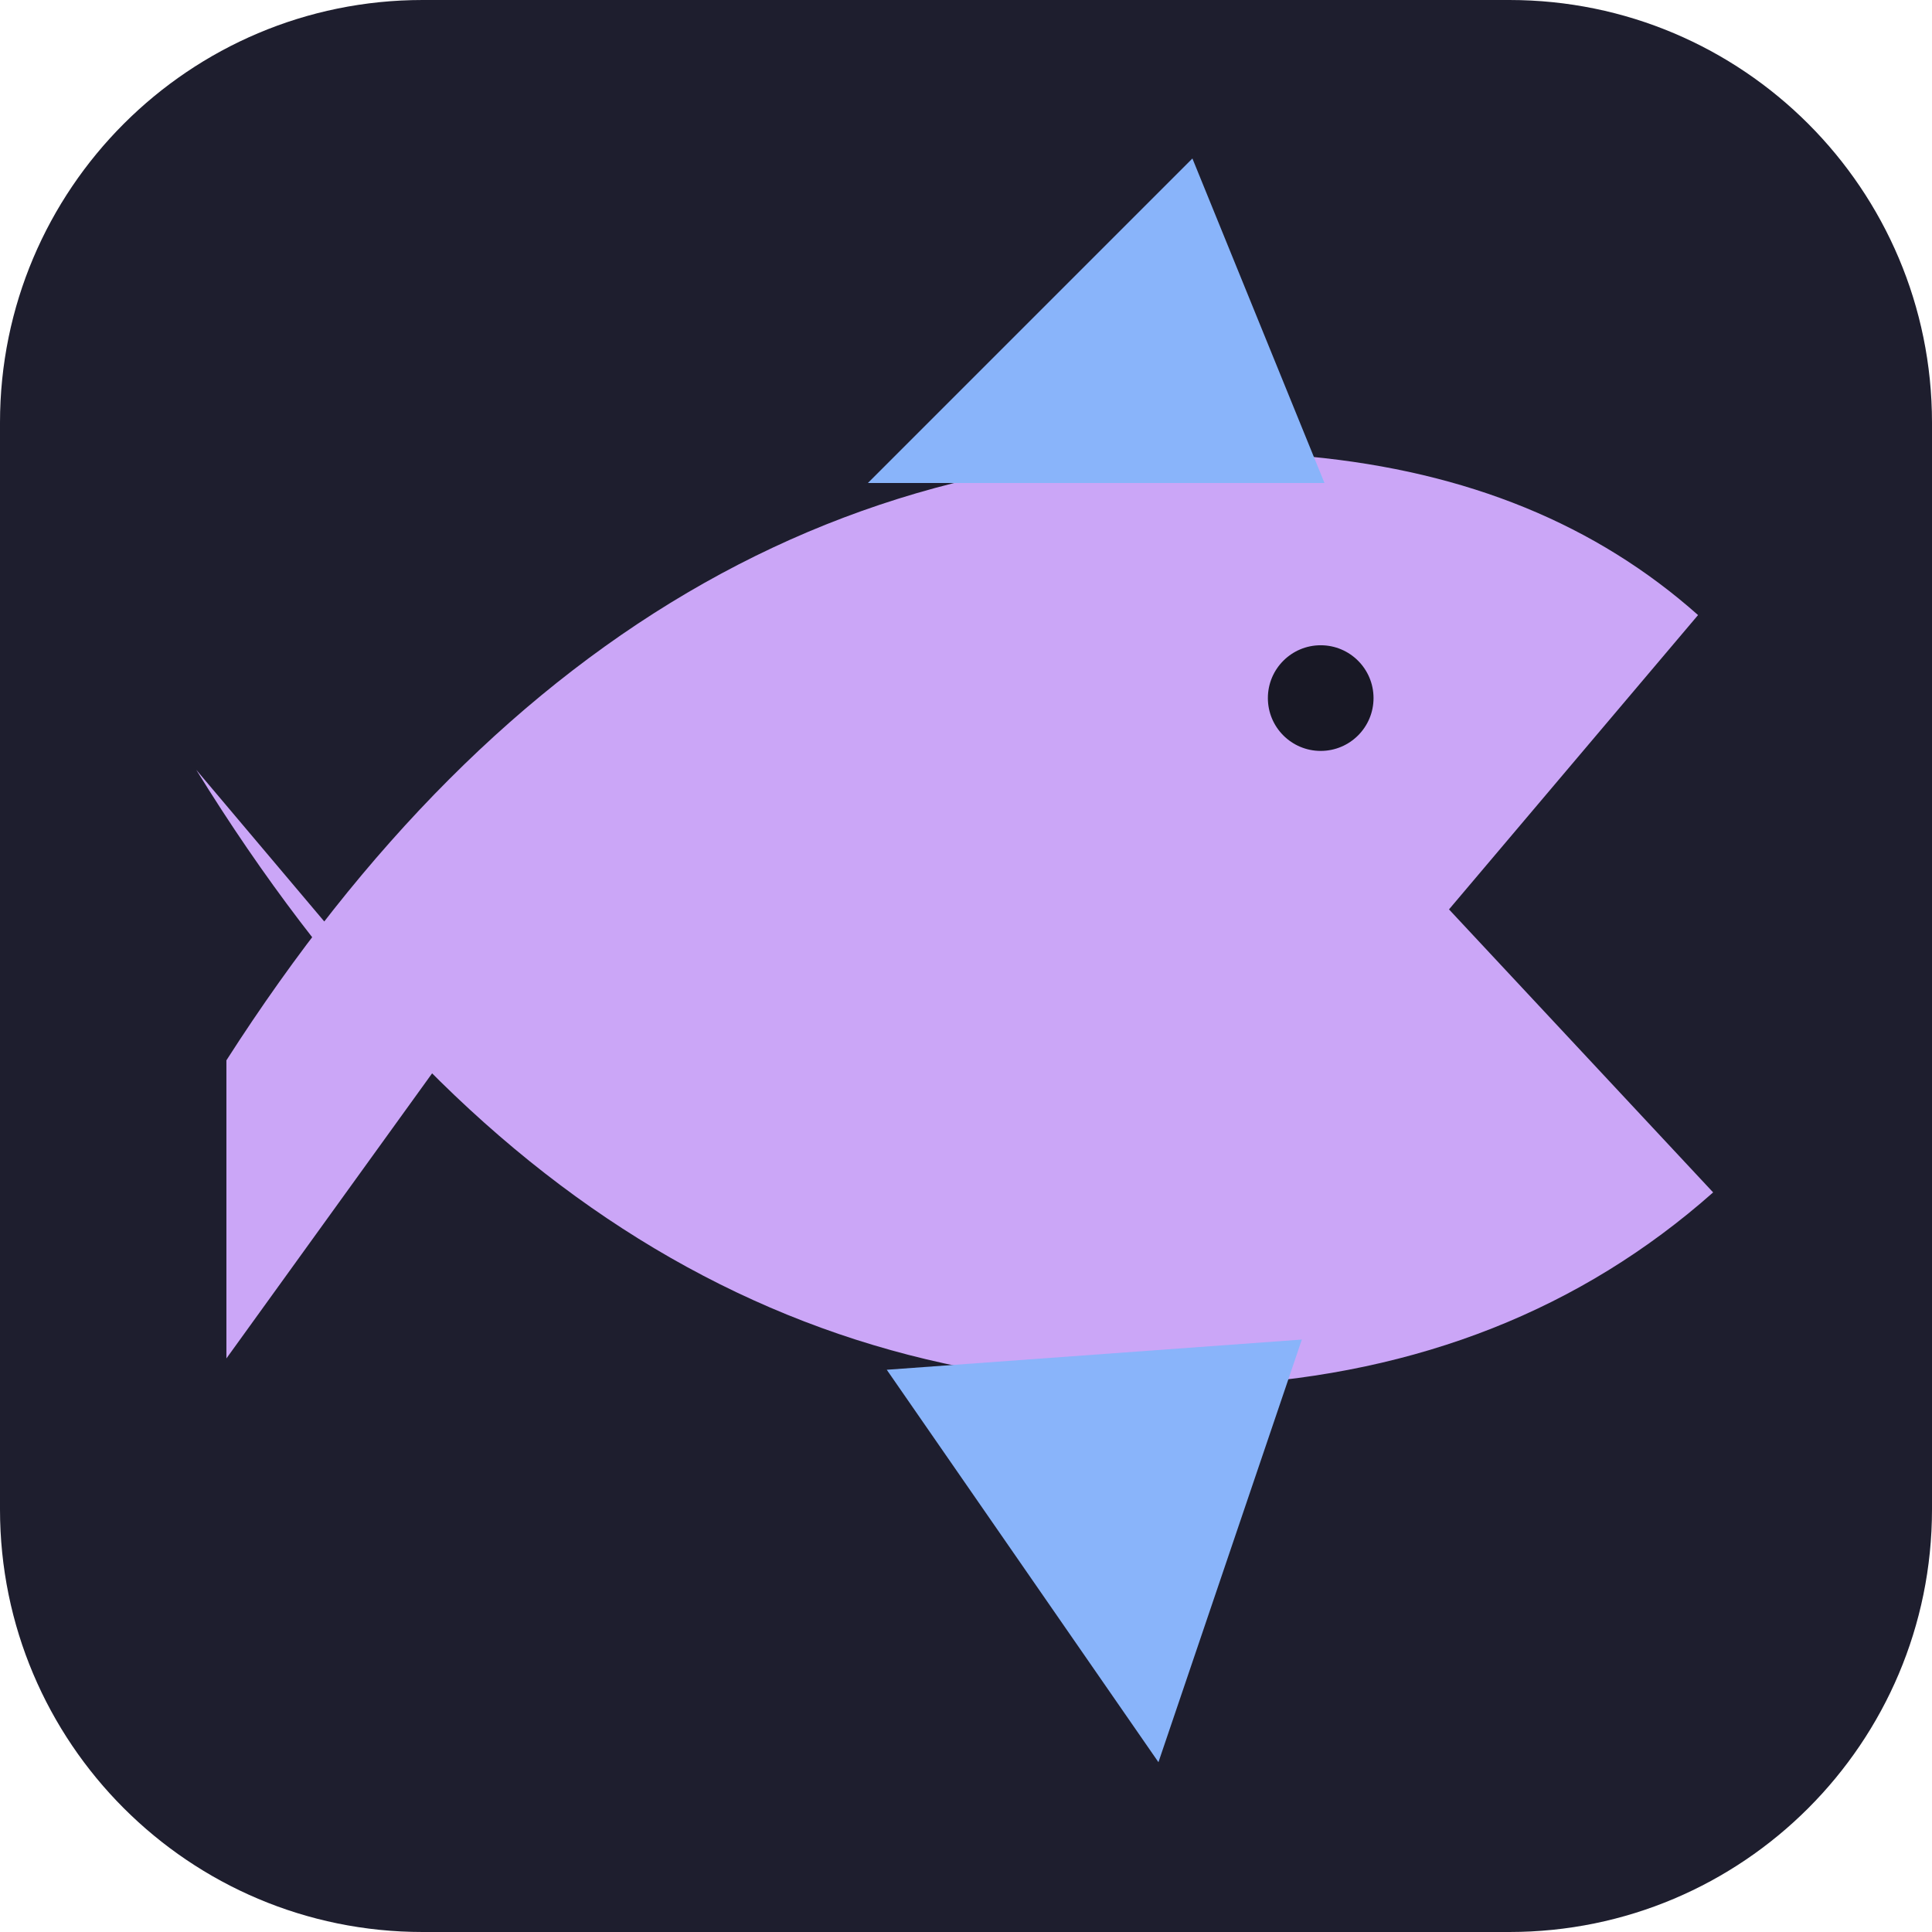
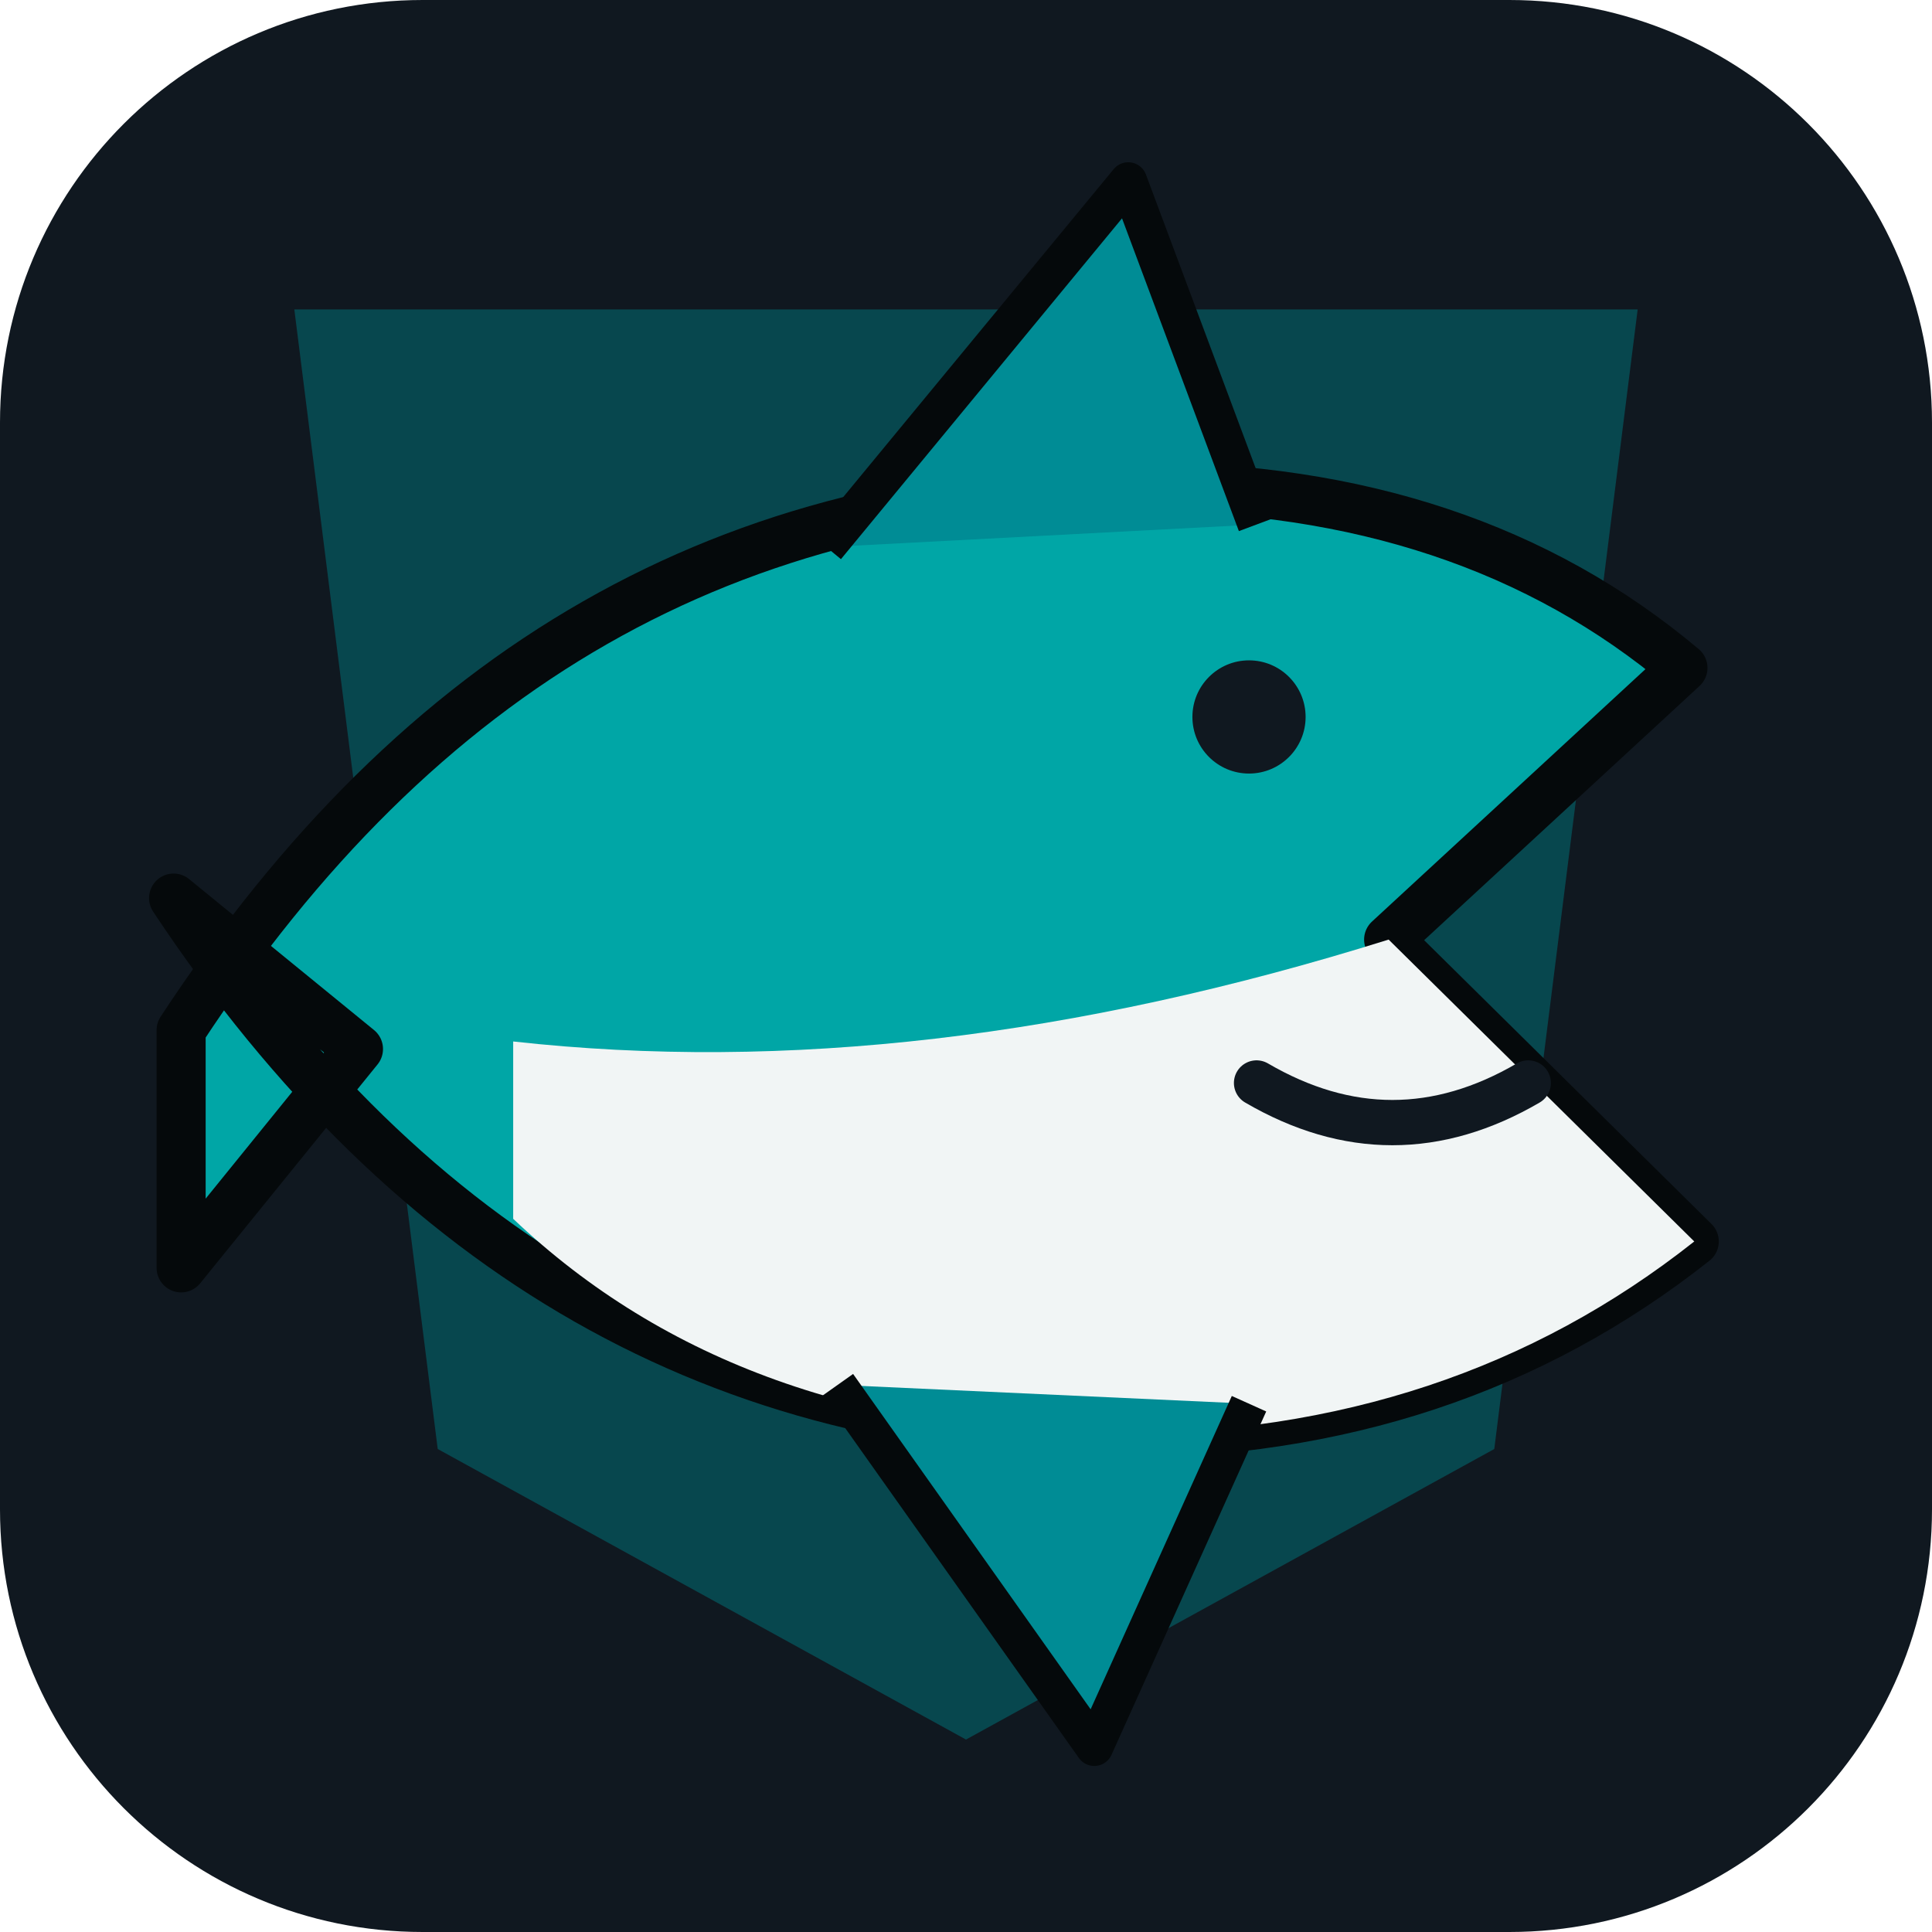
<svg xmlns="http://www.w3.org/2000/svg" viewBox="0 0 512 512">
-   <rect width="512" height="512" rx="112" fill="#1e1e2e" />
-   <path d="M60 281C133 167 229 111 347 121c42 4 76 18 103 42l-66 78 70 75c-35 31-78 48-129 51-111 6-202-48-273-163l65 77-57 79z" fill="#cba6f7" />
-   <path d="M230 128 316 42l35 86M235 363l72 104 38-112" fill="#89b4fa" />
-   <circle cx="350" cy="185" r="14" fill="#181825" />
+   <rect width="512" height="512" rx="112" fill="#101820" />
+   <path d="M78 82h356l-38 302-140 77-140-77z" fill="#006d75" opacity=".55" />
+   <path d="M48 273c63-96 145-144 254-144 58 0 106 16 144 48l-78 72 81 80c-43 34-94 51-154 51-103 0-186-47-249-142l49 40-47 58z" fill="#00a6a6" stroke="#05090b" stroke-width="13" stroke-linejoin="round" />
+   <path d="M136 276c72 8 149-1 232-27l81 80c-43 34-94 51-154 51-66 0-119-19-159-57z" fill="#f1f5f5" />
+   <path d="M219 145 299 48l34 91M222 367l68 96 41-91" fill="#008c95" stroke="#05090b" stroke-width="10" stroke-linejoin="round" />
+   <circle cx="331" cy="190" r="15" fill="#101820" />
+   <path d="M333 287c24 14 48 14 72 0" fill="none" stroke="#101820" stroke-width="12" stroke-linecap="round" />
</svg>
